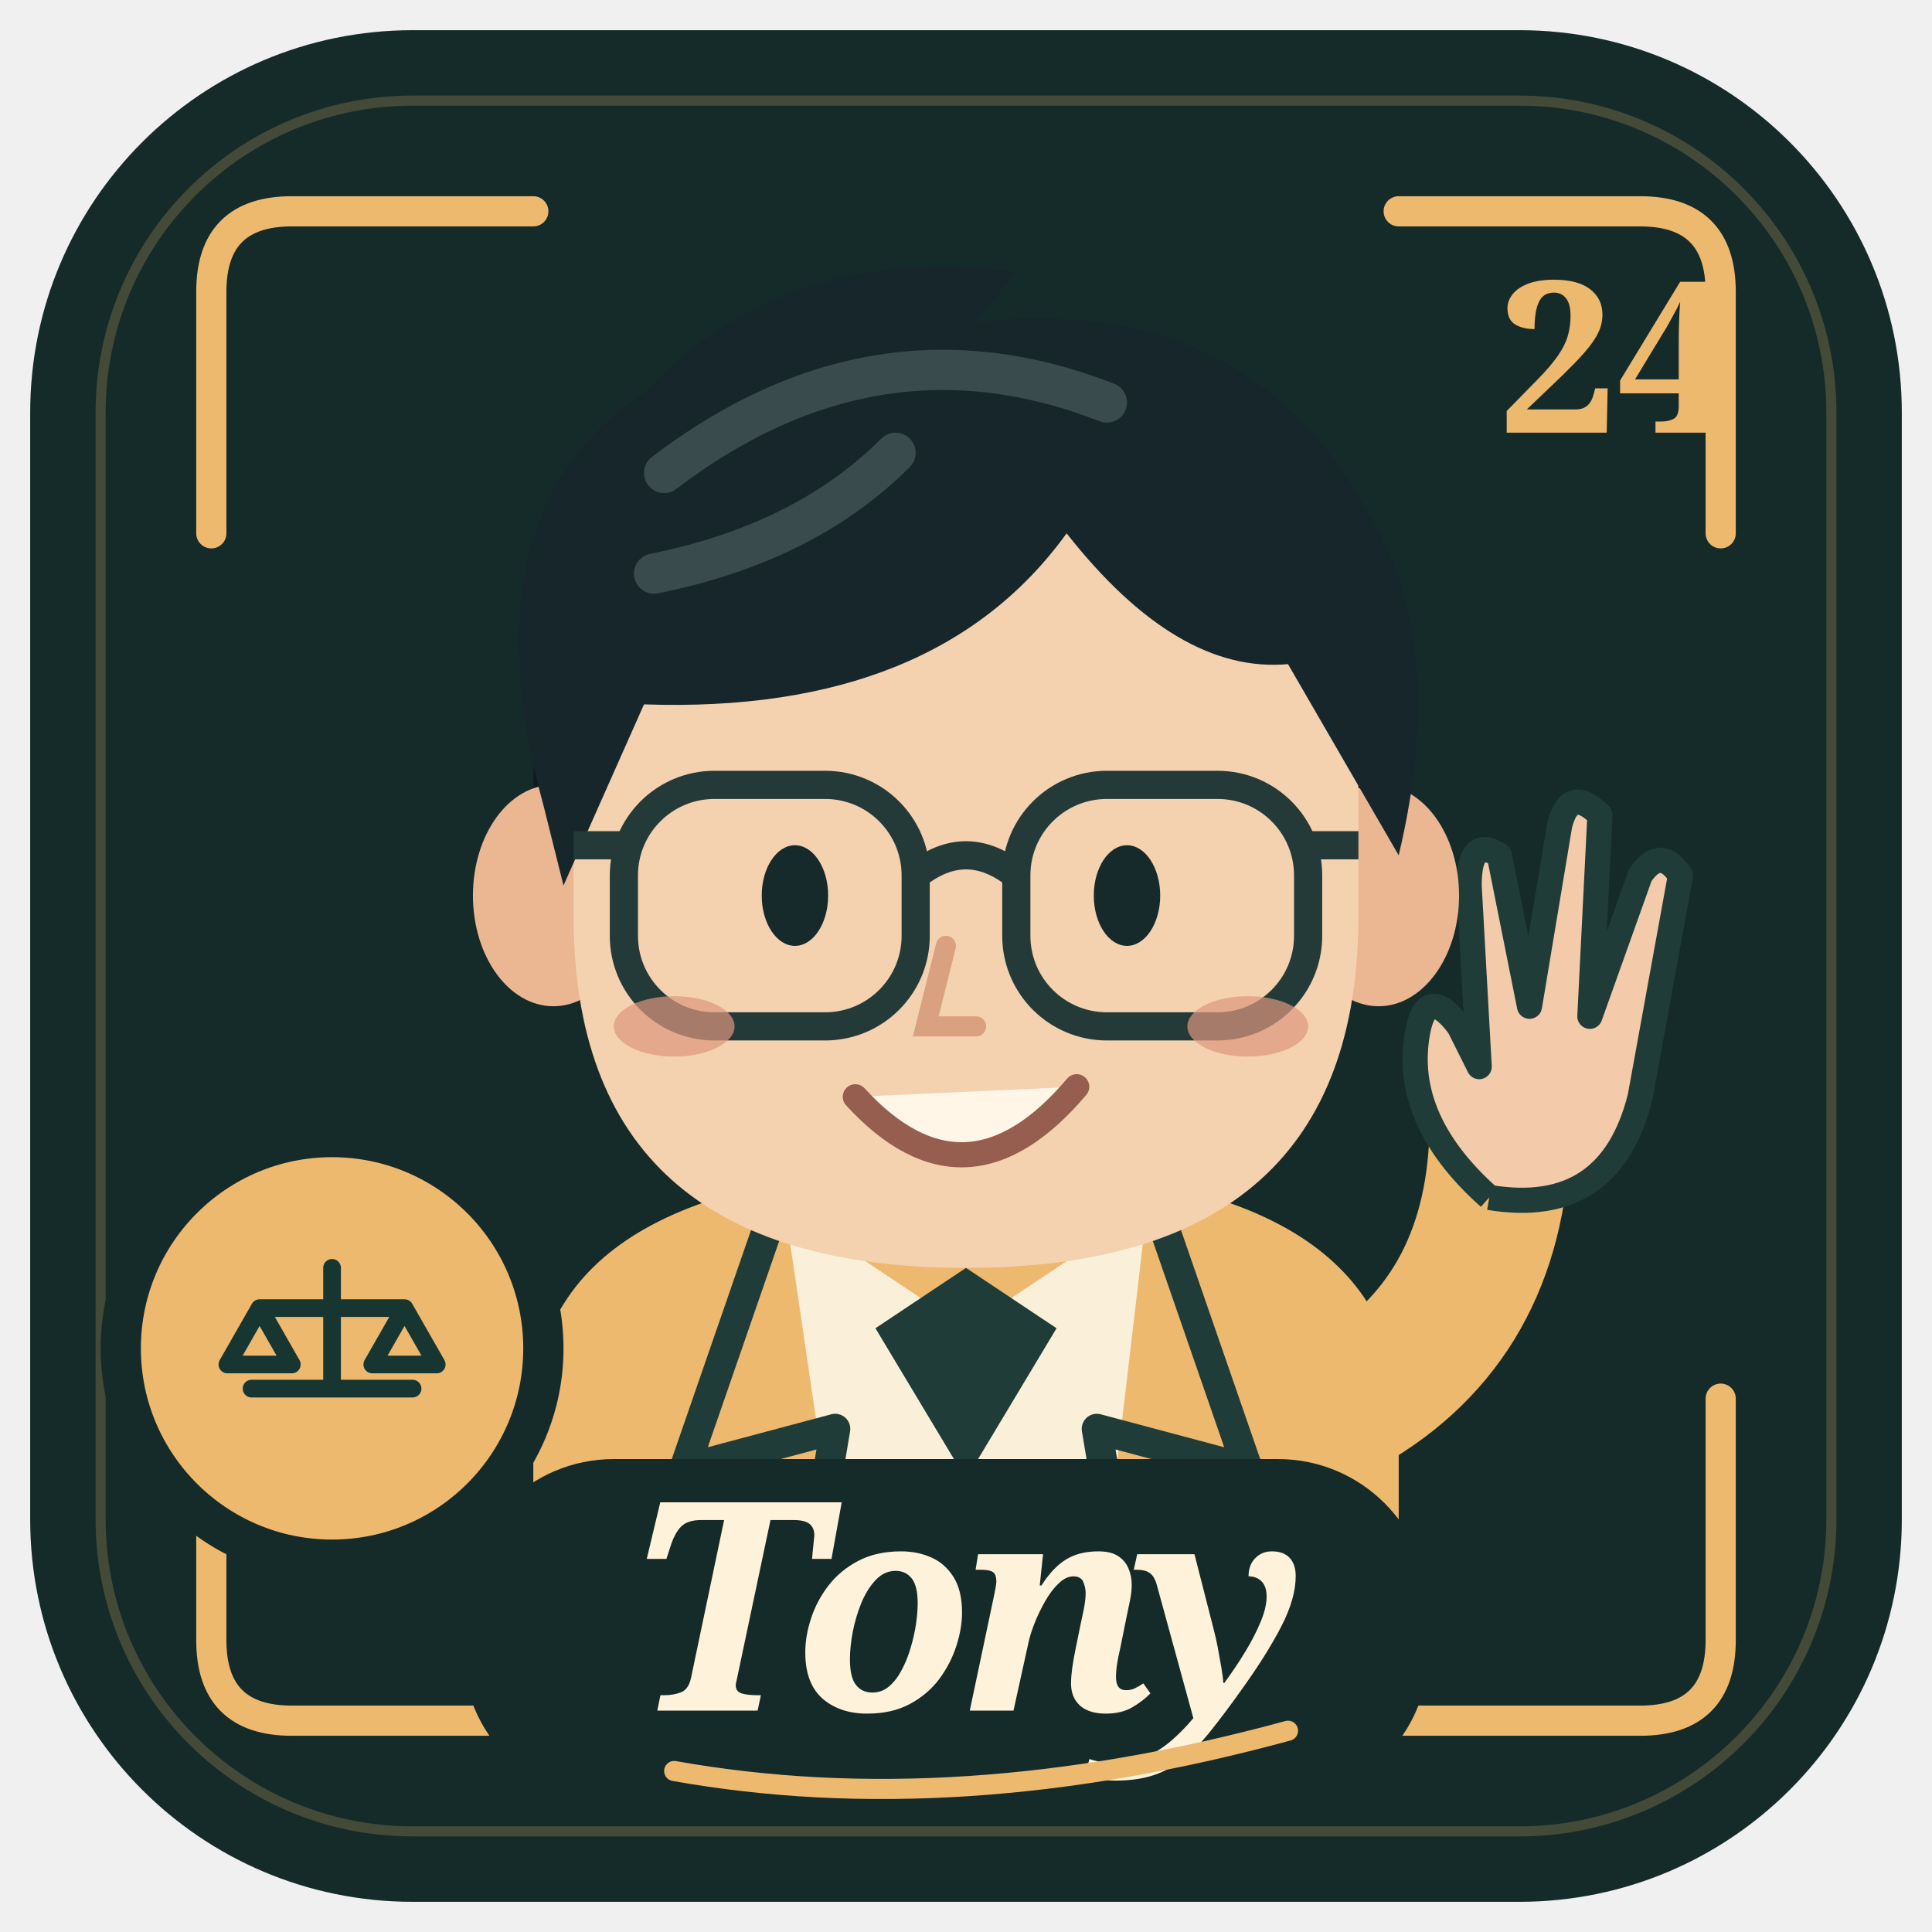
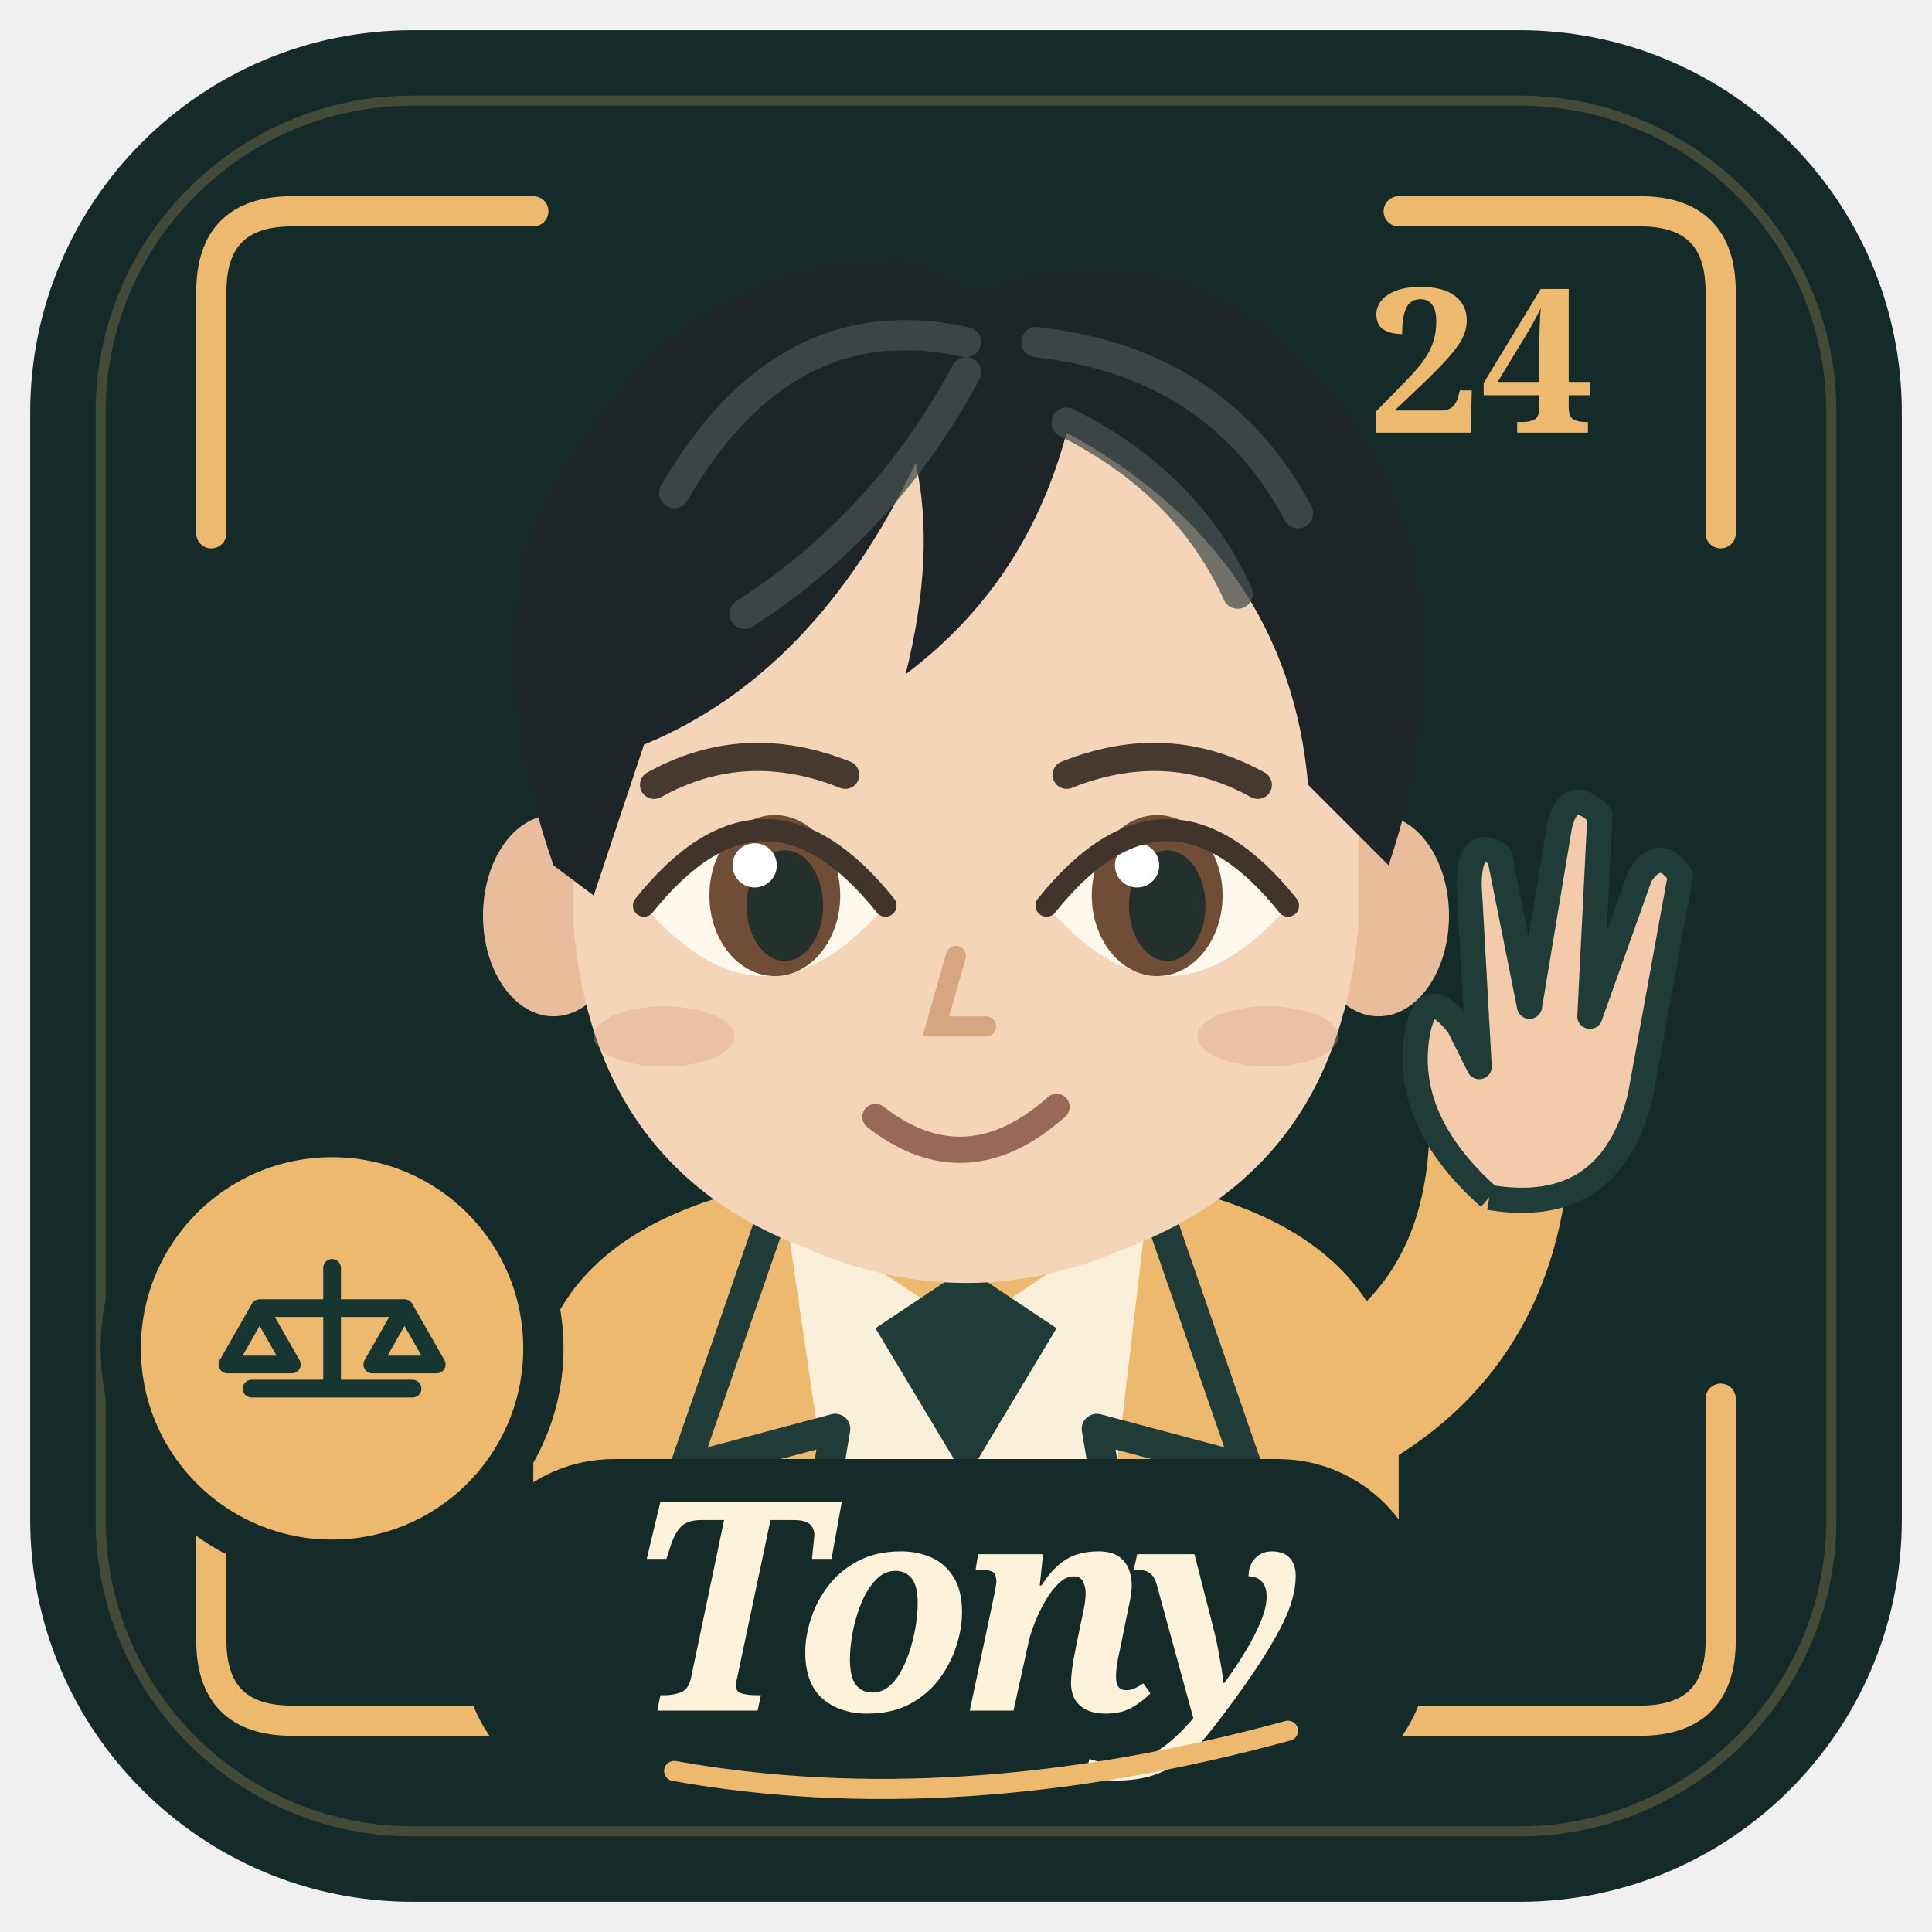
<svg xmlns="http://www.w3.org/2000/svg" viewBox="0 0 192 192" role="img" aria-label="Tony 24 — AI-Lex">
  <style>.head{animation:nod 4.8s ease-in-out infinite;transform-origin:96px 122px}.eye{animation:blink 4.8s infinite;transform-box:fill-box;transform-origin:center}.wave{animation:wave 4.8s ease-in-out infinite;transform-origin:140px 133px}.seal{animation:ink 4.8s ease-in-out infinite}@keyframes nod{0%,55%,100%{transform:translateY(0) rotate(-2deg)}25%{transform:translateY(-3px) rotate(2deg)}}@keyframes blink{0%,44%,48%,100%{transform:scaleY(1)}46%{transform:scaleY(.08)}}@keyframes wave{0%,55%,100%{transform:rotate(0)}10%,30%{transform:rotate(14deg)}20%,40%{transform:rotate(-9deg)}}@keyframes ink{0%,100%{opacity:.55}35%,70%{opacity:1}}@media(prefers-reduced-motion:reduce){*{animation:none!important}}</style>
  <rect x="3" y="3" width="186" height="186" rx="38" fill="#152b29" />
  <rect x="10" y="10" width="172" height="172" rx="31" fill="none" stroke="#edb96f" stroke-opacity=".22" />
  <g class="seal" fill="none" stroke="#edb96f" stroke-width="3" stroke-linecap="round">
    <path d="M21 53V29q0-8 8-8h24M139 21h24q8 0 8 8v24M21 139v24q0 8 8 8h24M139 171h24q8 0 8-8v-24" />
  </g>
-   <text x="149" y="43" fill="#edb96f" font-family="Georgia,serif" font-size="21" font-weight="bold">24</text>
+   <text x="136" y="43" fill="#edb96f" font-family="Georgia,serif" font-size="20" font-weight="bold">24</text>
  <path d="M53 153v-14q2-23 43-23t43 23v14" fill="#edb96f" />
  <path d="M78 120l18 12 18-12-4 34H83z" fill="#faf0d9" />
  <path d="M87 132l9-6 9 6-9 15z" fill="#203c38" />
  <path d="M77 120l-9 26 15-4-2 12M115 120l9 26-15-4 2 12" fill="none" stroke="#203c38" stroke-width="3" stroke-linejoin="round" />
  <g class="wave">
    <path d="M133 140q15-8 16-26" fill="none" stroke="#edb96f" stroke-width="14" stroke-linecap="round" />
    <path d="M148 119q-9-8-7-17 1-4 4 0l2 4-1-18q0-5 3-3l3 15 3-18q1-4 4-1l-1 20 5-14q2-3 4 0l-4 22q-3 12-15 10" fill="#f4cbaa" stroke="#203c38" stroke-width="2.5" stroke-linejoin="round" />
  </g>
  <g class="head">
-     <ellipse cx="96" cy="77" rx="43" ry="42" fill="#0d1b20" />
-     <ellipse cx="55" cy="89" rx="8" ry="11" fill="#eab792" />
-     <ellipse cx="137" cy="89" rx="8" ry="11" fill="#eab792" />
-     <path d="M57 76q1-33 39-33t39 33v15q0 35-39 35T57 91z" fill="#f4d1af" />
-     <path d="M54 80q-8-29 10-41 14-15 37-12l-4 5q27-3 39 19 8 13 3 34l-11-19q-11 1-22-13-13 18-42 17l-8 18z" fill="#17262a" />
-     <path d="M66 47q21-16 44-7M65 57q15-3 24-12" fill="none" stroke="#394b4c" stroke-width="4" stroke-linecap="round" />
-     <g fill="none" stroke="#243a39" stroke-width="2.8">
-       <rect x="62" y="78" width="29" height="24" rx="9" />
-       <rect x="101" y="78" width="29" height="24" rx="9" />
-       <path d="M91 87q5-4 10 0M57 84h5m68 0h5" />
+     <ellipse cx="96" cy="77" rx="42" ry="42" fill="#171f23" />
+     <ellipse cx="55" cy="91" rx="7" ry="10" fill="#e9bd9b" />
+     <ellipse cx="137" cy="91" rx="7" ry="10" fill="#e9bd9b" />
+     <path d="M57 73q2-31 39-31t39 31v19q-2 24-23 32-16 7-32 0-21-8-23-32z" fill="#f5d5b7" />
+     <path d="M55 86q-10-29 5-45 11-16 31-15l6 3q22-8 37 12 13 18 4 45l-8-8q-2-23-24-35-4 15-16 24 3-12 1-21-10 21-27 28l-5 15z" fill="#1e2529" />
+     <path d="M96 34q-18-4-29 15M96 37q-8 15-22 24M103 34q18 2 26 17M106 42q12 6 17 17" fill="none" stroke="#45504f" stroke-width="3" stroke-linecap="round" opacity=".75" />
+     <path d="M65 78q9-5 19-1M106 77q10-4 19 1" fill="none" stroke="#463930" stroke-width="2.8" stroke-linecap="round" />
+     <g class="eye">
+       <path d="M64 90q12-15 24 0-12 14-24 0M104 90q12-15 24 0-12 14-24 0" fill="#fff9ed" />
+       <ellipse cx="77" cy="89" rx="6.5" ry="8" fill="#6f4d37" />
+       <ellipse cx="115" cy="89" rx="6.5" ry="8" fill="#6f4d37" />
+       <ellipse cx="78" cy="90" rx="3.8" ry="5.5" fill="#23302c" />
+       <ellipse cx="116" cy="90" rx="3.8" ry="5.5" fill="#23302c" />
+       <circle cx="75" cy="86" r="2.2" fill="#fff" />
+       <circle cx="113" cy="86" r="2.2" fill="#fff" />
+       <path d="M64 90q12-15 24 0M104 90q12-15 24 0" fill="none" stroke="#40342d" stroke-width="2.2" stroke-linecap="round" />
    </g>
-     <g class="eye" fill="#172a2b">
-       <ellipse cx="79" cy="89" rx="3.3" ry="5" />
-       <ellipse cx="112" cy="89" rx="3.3" ry="5" />
+     <g fill="#db9c82" opacity=".35">
+       <ellipse cx="66" cy="103" rx="7" ry="3" />
+       <ellipse cx="126" cy="103" rx="7" ry="3" />
    </g>
-     <g fill="#dd977e" opacity=".7">
-       <ellipse cx="67" cy="102" rx="6" ry="3" />
-       <ellipse cx="124" cy="102" rx="6" ry="3" />
-     </g>
-     <path d="M94 94l-2 8h5" fill="none" stroke="#d9a17f" stroke-width="2" stroke-linecap="round" />
-     <path d="M85 109q11 12 22-1" fill="#fff6e7" stroke="#965e4f" stroke-width="2.5" stroke-linecap="round" />
+     <path d="M95 95l-2 7h5" fill="none" stroke="#d7a681" stroke-width="2" stroke-linecap="round" />
+     <path d="M87 111q9 7 18-1" fill="none" stroke="#996858" stroke-width="2.6" stroke-linecap="round" />
  </g>
  <rect x="46" y="145" width="96" height="34" rx="15" fill="#152b29" />
  <text x="96" y="170" text-anchor="middle" fill="#fff2db" font-family="Georgia,serif" font-style="italic" font-weight="bold" font-size="29" letter-spacing="-1.5">Tony</text>
  <path d="M67 176q28 5 61-4" fill="none" stroke="#edb96f" stroke-width="2" stroke-linecap="round" />
  <circle cx="33" cy="134" r="21" fill="#edb96f" stroke="#152b29" stroke-width="4" />
  <path d="M5 20h20M15 5v15M6 10h18M6 10l-4 7h8zm18 0-4 7h8z" transform="translate(21 122) scale(.8)" fill="none" stroke="#173632" stroke-width="2.2" stroke-linecap="round" stroke-linejoin="round" />
</svg>
